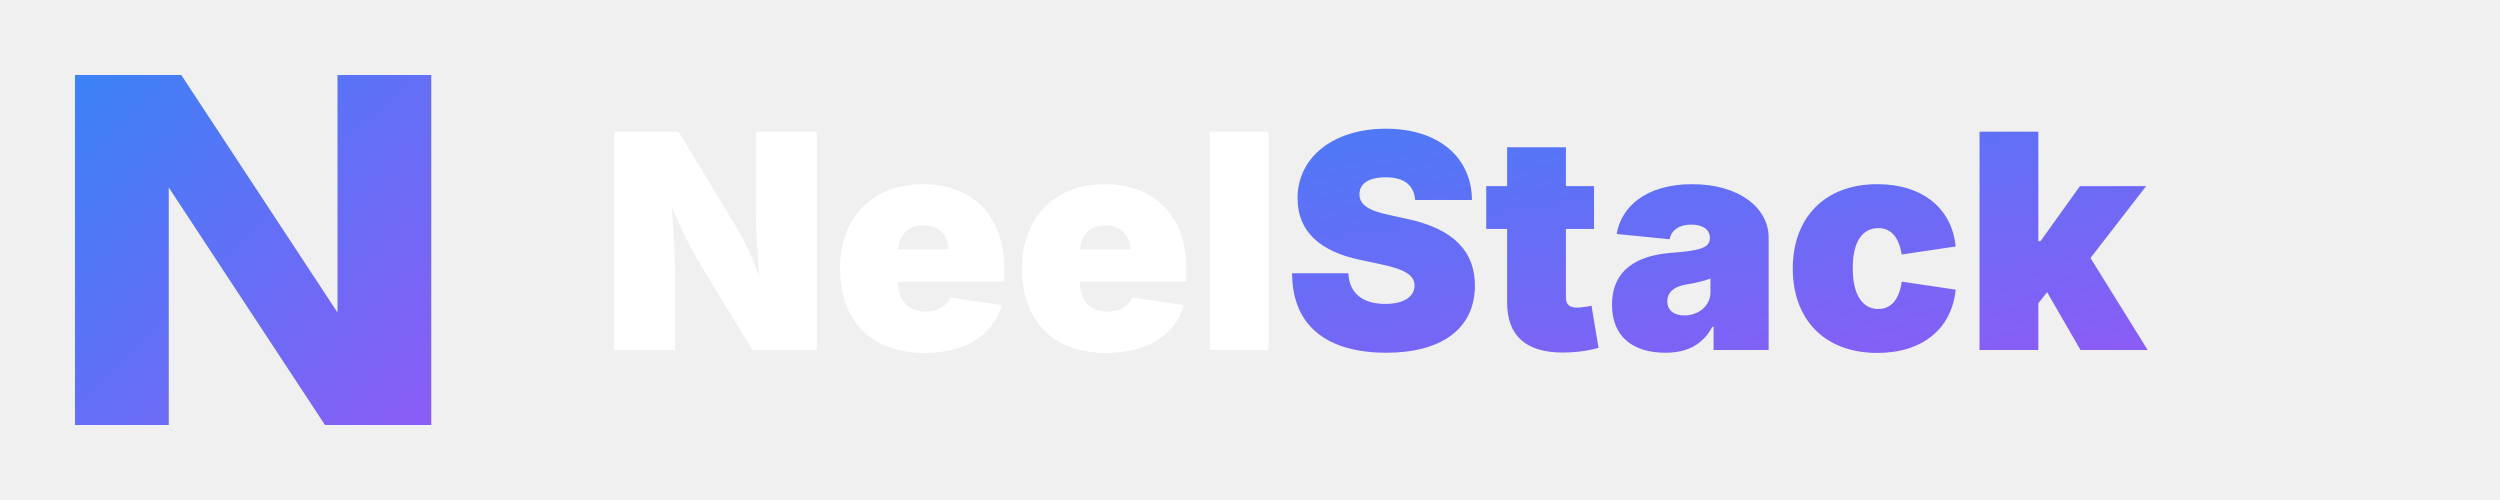
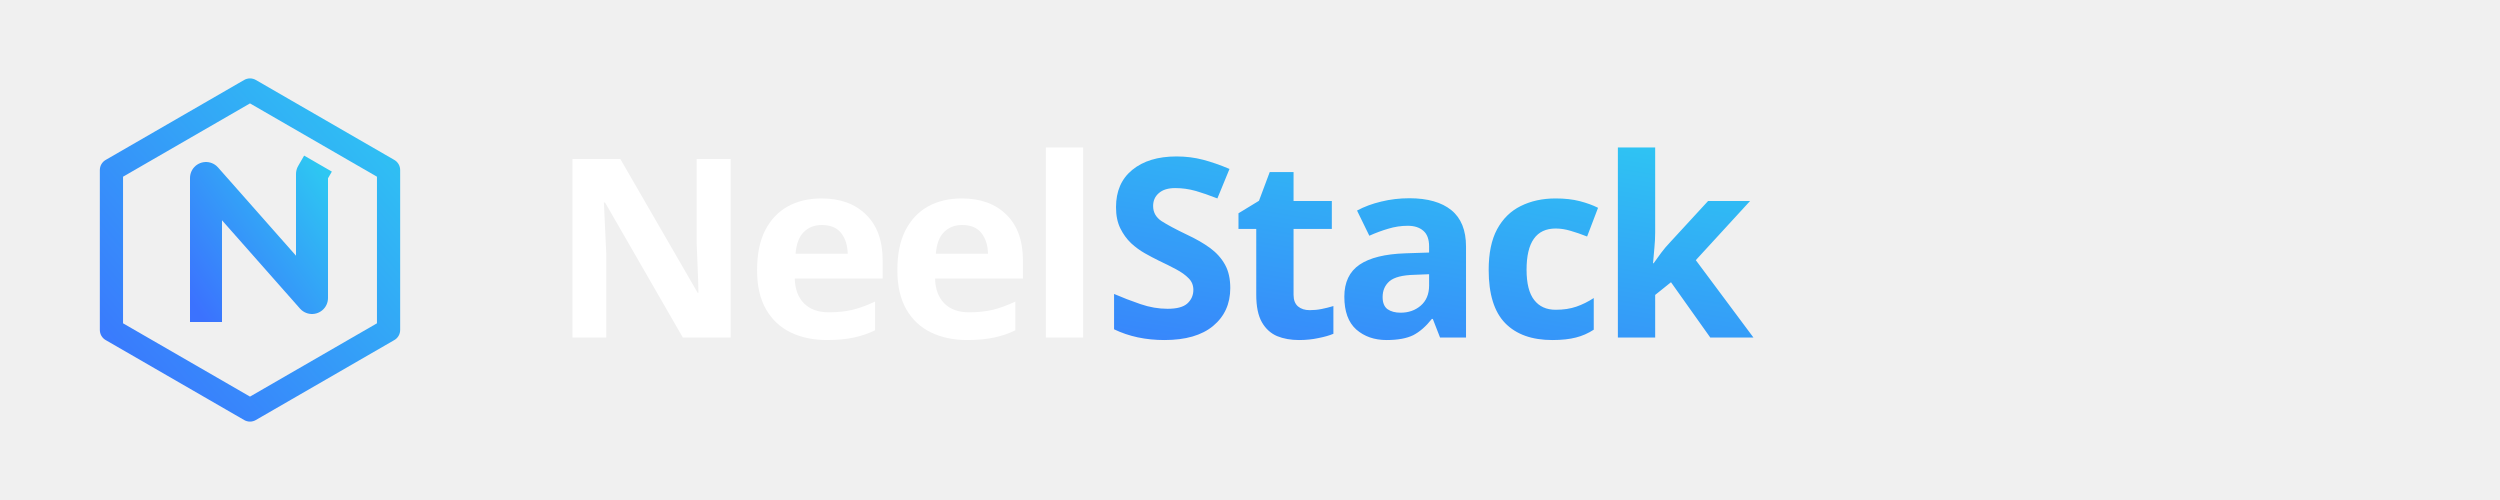
<svg xmlns="http://www.w3.org/2000/svg" width="200" height="40" viewBox="0 0 200 40" fill="none">
  <defs>
-     <linearGradient id="neelstack-bv-grad" x1="0%" y1="0%" x2="100%" y2="100%">
-       <stop offset="0%" stop-color="#3B82F6" />
-       <stop offset="100%" stop-color="#8B5CF6" />
+     <linearGradient id="neelstack-brand-grad" x1="0%" y1="100%" x2="100%" y2="0%">
+       <stop offset="0%" stop-color="#3B72FE" />
+       <stop offset="100%" stop-color="#2EC7F2" />
    </linearGradient>
  </defs>
-   <path d="M 6 6 H 14.5 L 27 25 V 6 H 34.5 V 34 H 26 L 13.5 15 V 34 H 6 V 6 Z" fill="url(#neelstack-bv-grad)" />
-   <text x="48" y="28" font-family="Inter, sans-serif" font-weight="900" font-size="24" fill="#FFFFFF">Neel<tspan fill="url(#neelstack-bv-grad)">Stack</tspan>
+   <g transform="translate(4, 4) scale(0.32)">
+     <path d="M50,10 L84.64,30 V70 L50,90 L15.36,70 V30 Z" fill="none" stroke="url(#neelstack-brand-grad)" stroke-width="5.8" stroke-linejoin="round" stroke-linecap="round" />
+     <path d="M39,68 V32 L65.5,62 V31 L67,28.4" fill="none" stroke="url(#neelstack-brand-grad)" stroke-width="8" stroke-linejoin="round" stroke-linecap="butt" />
+   </g>
+   <text x="44" y="27" font-family="Geist, sans-serif" font-weight="600" font-size="20" letter-spacing="-0.03em" fill="#FFFFFF">Neel<tspan fill="url(#neelstack-brand-grad)">Stack</tspan>
  </text>
</svg>
